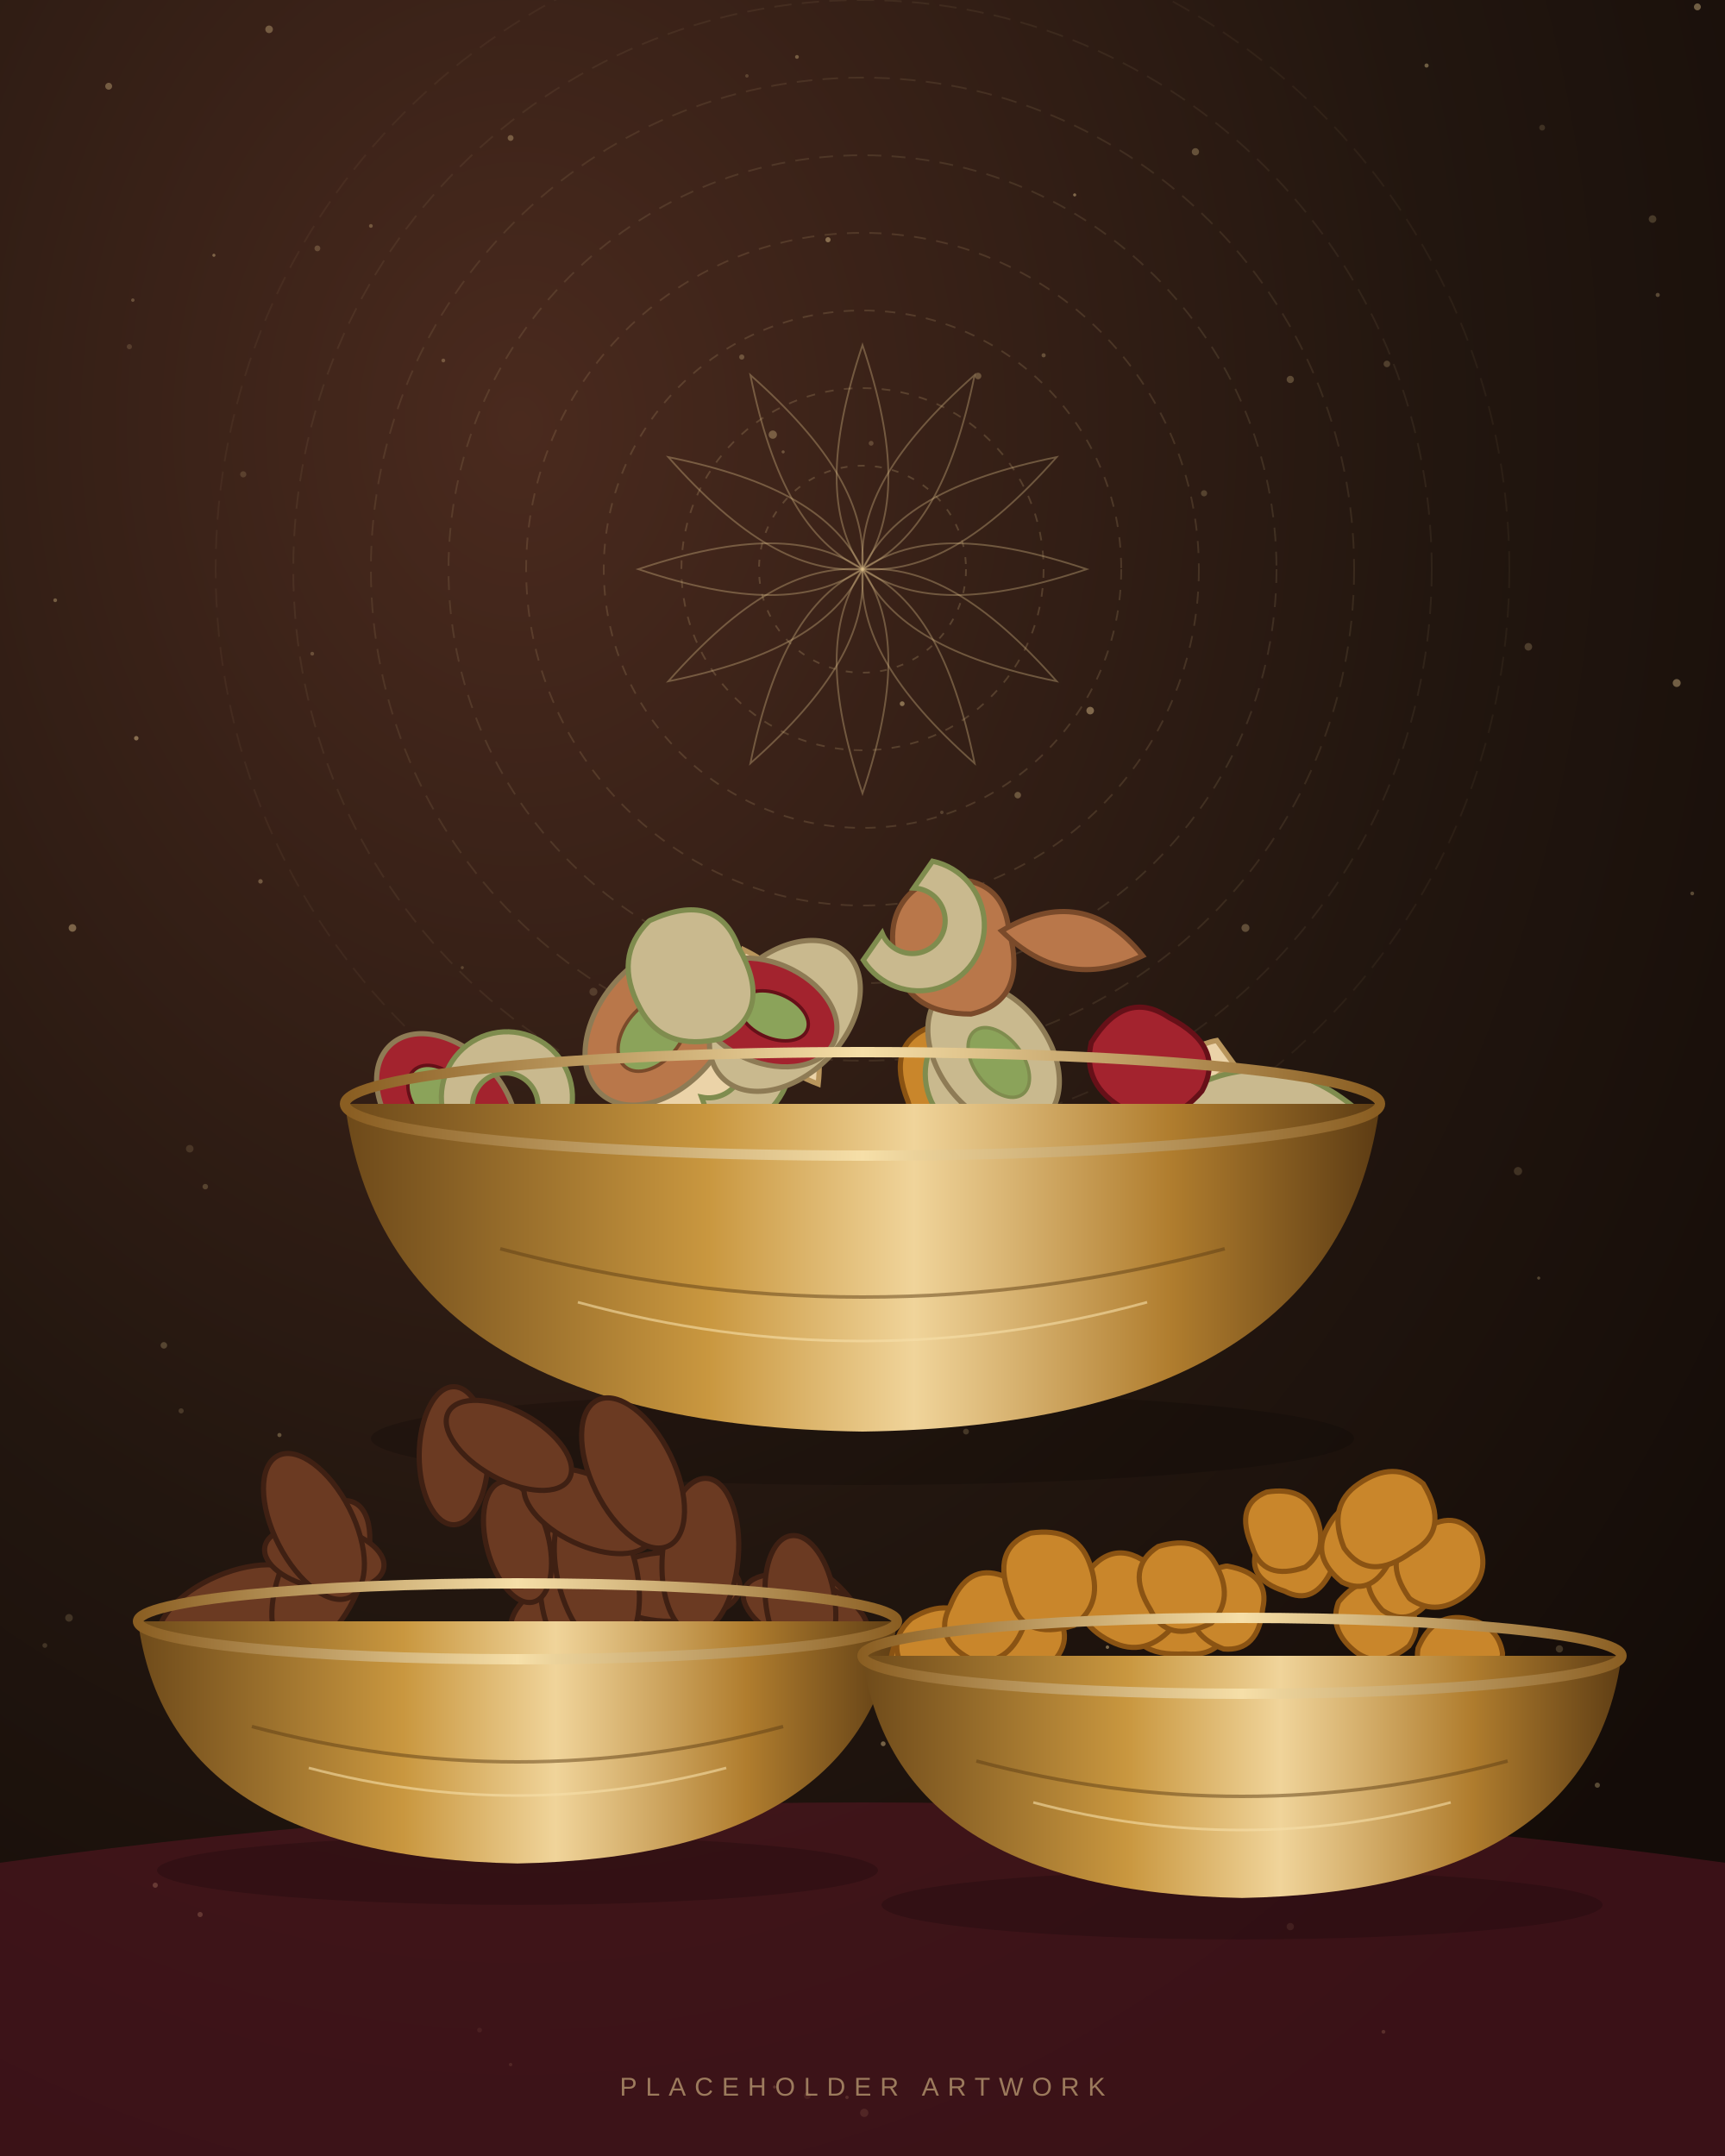
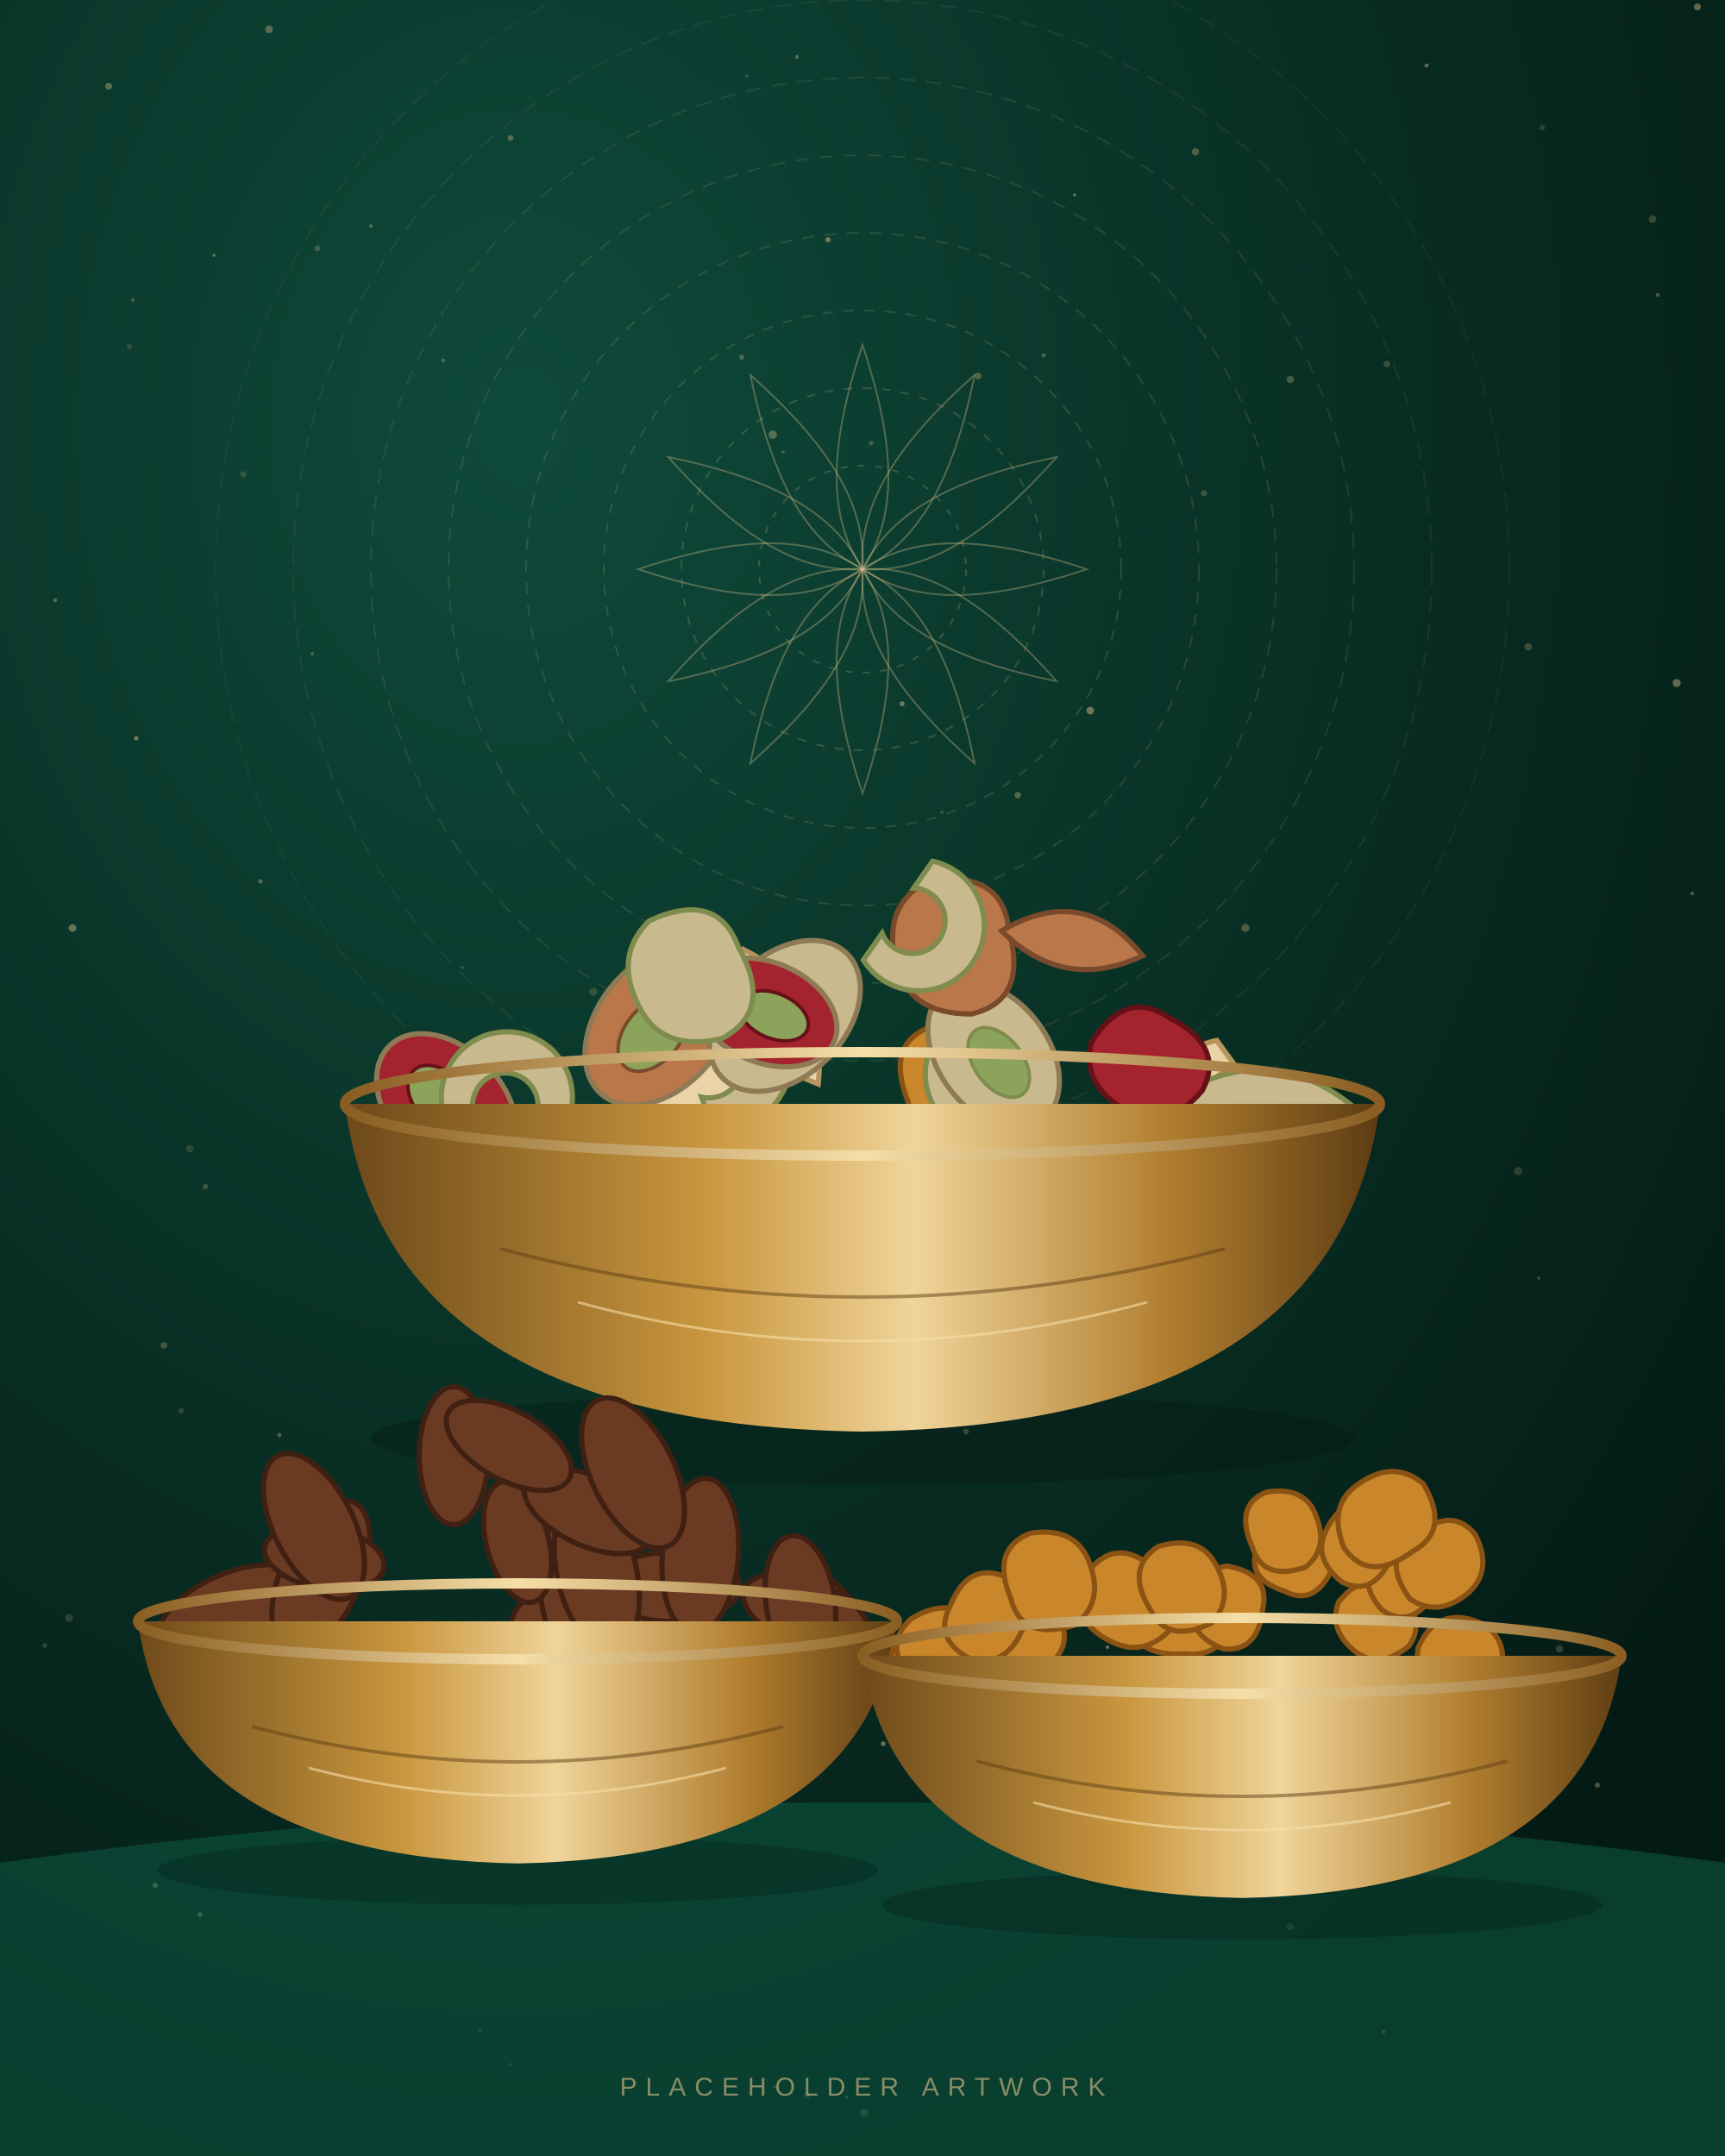
<svg xmlns="http://www.w3.org/2000/svg" viewBox="0 0 1000 1250" role="img" aria-label="Placeholder artwork">
  <defs>
    <linearGradient id="brass" x1="0" y1="0" x2="1" y2="0">
      <stop offset="0" stop-color="#6E4A1A" />
      <stop offset="0.35" stop-color="#C9973F" />
      <stop offset="0.55" stop-color="#F0D49A" />
      <stop offset="0.8" stop-color="#B07D2E" />
      <stop offset="1" stop-color="#5E3D14" />
    </linearGradient>
    <linearGradient id="rim" x1="0" y1="0" x2="1" y2="0">
      <stop offset="0" stop-color="#8A5E22" />
      <stop offset="0.5" stop-color="#F6DFA8" />
      <stop offset="1" stop-color="#8A5E22" />
    </linearGradient>
    <radialGradient id="glow" cx="0.5" cy="0.42" r="0.6">
      <stop offset="0" stop-color="#FFFFFF" stop-opacity="0.75" />
      <stop offset="1" stop-color="#FFFFFF" stop-opacity="0" />
    </radialGradient>
    <radialGradient id="velvet" cx="0.3" cy="0.2" r="0.9">
-       <stop offset="0" stop-color="#4A2A1E" />
-       <stop offset="0.6" stop-color="#22160F" />
-       <stop offset="1" stop-color="#140C08" />
+       <stop offset="0" stop-color="#0F4A3A" />
+       <stop offset="0.6" stop-color="#082C22" />
+       <stop offset="1" stop-color="#041A14" />
    </radialGradient>
  </defs>
  <rect width="1000" height="1250" fill="url(#velvet)" />
  <ellipse cx="500" cy="330" rx="60" ry="60" fill="none" stroke="#DCC08A" stroke-opacity="0.22" stroke-dasharray="4 6" />
  <ellipse cx="500" cy="330" rx="105" ry="105" fill="none" stroke="#DCC08A" stroke-opacity="0.20" stroke-dasharray="5 6" />
  <ellipse cx="500" cy="330" rx="150" ry="150" fill="none" stroke="#DCC08A" stroke-opacity="0.17" stroke-dasharray="6 6" />
  <ellipse cx="500" cy="330" rx="195" ry="195" fill="none" stroke="#DCC08A" stroke-opacity="0.15" stroke-dasharray="7 6" />
  <ellipse cx="500" cy="330" rx="240" ry="240" fill="none" stroke="#DCC08A" stroke-opacity="0.13" stroke-dasharray="8 6" />
  <ellipse cx="500" cy="330" rx="285" ry="285" fill="none" stroke="#DCC08A" stroke-opacity="0.11" stroke-dasharray="9 6" />
  <ellipse cx="500" cy="330" rx="330" ry="330" fill="none" stroke="#DCC08A" stroke-opacity="0.08" stroke-dasharray="10 6" />
  <ellipse cx="500" cy="330" rx="375" ry="375" fill="none" stroke="#DCC08A" stroke-opacity="0.06" stroke-dasharray="11 6" />
  <path transform="rotate(0 500 330)" d="M500 200 C520 260 520 300 500 330 C480 300 480 260 500 200Z" fill="none" stroke="#DCC08A" stroke-opacity="0.35" />
  <path transform="rotate(30 500 330)" d="M500 200 C520 260 520 300 500 330 C480 300 480 260 500 200Z" fill="none" stroke="#DCC08A" stroke-opacity="0.35" />
  <path transform="rotate(60 500 330)" d="M500 200 C520 260 520 300 500 330 C480 300 480 260 500 200Z" fill="none" stroke="#DCC08A" stroke-opacity="0.35" />
  <path transform="rotate(90 500 330)" d="M500 200 C520 260 520 300 500 330 C480 300 480 260 500 200Z" fill="none" stroke="#DCC08A" stroke-opacity="0.35" />
  <path transform="rotate(120 500 330)" d="M500 200 C520 260 520 300 500 330 C480 300 480 260 500 200Z" fill="none" stroke="#DCC08A" stroke-opacity="0.35" />
  <path transform="rotate(150 500 330)" d="M500 200 C520 260 520 300 500 330 C480 300 480 260 500 200Z" fill="none" stroke="#DCC08A" stroke-opacity="0.35" />
  <path transform="rotate(180 500 330)" d="M500 200 C520 260 520 300 500 330 C480 300 480 260 500 200Z" fill="none" stroke="#DCC08A" stroke-opacity="0.35" />
  <path transform="rotate(210 500 330)" d="M500 200 C520 260 520 300 500 330 C480 300 480 260 500 200Z" fill="none" stroke="#DCC08A" stroke-opacity="0.35" />
  <path transform="rotate(240 500 330)" d="M500 200 C520 260 520 300 500 330 C480 300 480 260 500 200Z" fill="none" stroke="#DCC08A" stroke-opacity="0.35" />
  <path transform="rotate(270 500 330)" d="M500 200 C520 260 520 300 500 330 C480 300 480 260 500 200Z" fill="none" stroke="#DCC08A" stroke-opacity="0.35" />
  <path transform="rotate(300 500 330)" d="M500 200 C520 260 520 300 500 330 C480 300 480 260 500 200Z" fill="none" stroke="#DCC08A" stroke-opacity="0.35" />
  <path transform="rotate(330 500 330)" d="M500 200 C520 260 520 300 500 330 C480 300 480 260 500 200Z" fill="none" stroke="#DCC08A" stroke-opacity="0.35" />
  <circle cx="693" cy="88" r="2.1" fill="#DCC08A" opacity="0.33" />
  <circle cx="523" cy="408" r="1.4" fill="#DCC08A" opacity="0.50" />
  <circle cx="296" cy="1197" r="1.0" fill="#DCC08A" opacity="0.24" />
  <circle cx="266" cy="843" r="1.3" fill="#DCC08A" opacity="0.24" />
  <circle cx="110" cy="666" r="2.2" fill="#DCC08A" opacity="0.16" />
  <circle cx="632" cy="412" r="2.2" fill="#DCC08A" opacity="0.47" />
  <circle cx="116" cy="1110" r="1.5" fill="#DCC08A" opacity="0.45" />
  <circle cx="75" cy="201" r="1.5" fill="#DCC08A" opacity="0.18" />
  <circle cx="745" cy="866" r="2.0" fill="#DCC08A" opacity="0.29" />
  <circle cx="674" cy="612" r="1.7" fill="#DCC08A" opacity="0.33" />
  <circle cx="162" cy="832" r="1.2" fill="#DCC08A" opacity="0.34" />
  <circle cx="748" cy="220" r="2.1" fill="#DCC08A" opacity="0.29" />
  <circle cx="141" cy="275" r="1.8" fill="#DCC08A" opacity="0.19" />
  <circle cx="722" cy="938" r="0.8" fill="#DCC08A" opacity="0.31" />
  <circle cx="491" cy="1216" r="1.0" fill="#DCC08A" opacity="0.32" />
  <circle cx="512" cy="1011" r="1.4" fill="#DCC08A" opacity="0.46" />
  <circle cx="886" cy="375" r="2.2" fill="#DCC08A" opacity="0.24" />
  <circle cx="26" cy="954" r="1.4" fill="#DCC08A" opacity="0.19" />
  <circle cx="722" cy="538" r="2.3" fill="#DCC08A" opacity="0.32" />
  <circle cx="460" cy="826" r="1.3" fill="#DCC08A" opacity="0.21" />
  <circle cx="449" cy="616" r="1.3" fill="#DCC08A" opacity="0.42" />
  <circle cx="79" cy="428" r="1.3" fill="#DCC08A" opacity="0.49" />
  <circle cx="430" cy="207" r="1.5" fill="#DCC08A" opacity="0.31" />
  <circle cx="462" cy="33" r="1.1" fill="#DCC08A" opacity="0.38" />
  <circle cx="77" cy="174" r="1.0" fill="#DCC08A" opacity="0.30" />
  <circle cx="904" cy="956" r="2.1" fill="#DCC08A" opacity="0.22" />
  <circle cx="480" cy="139" r="1.5" fill="#DCC08A" opacity="0.48" />
  <circle cx="156" cy="17" r="2.2" fill="#DCC08A" opacity="0.37" />
  <circle cx="296" cy="80" r="1.7" fill="#DCC08A" opacity="0.36" />
  <circle cx="981" cy="518" r="1.1" fill="#DCC08A" opacity="0.33" />
  <circle cx="63" cy="50" r="2.0" fill="#DCC08A" opacity="0.38" />
  <circle cx="215" cy="131" r="1.1" fill="#DCC08A" opacity="0.33" />
  <circle cx="769" cy="1029" r="1.0" fill="#DCC08A" opacity="0.26" />
  <circle cx="525" cy="534" r="1.7" fill="#DCC08A" opacity="0.40" />
  <circle cx="755" cy="626" r="1.8" fill="#DCC08A" opacity="0.39" />
  <circle cx="292" cy="1033" r="1.7" fill="#DCC08A" opacity="0.44" />
  <circle cx="958" cy="127" r="2.2" fill="#DCC08A" opacity="0.23" />
  <circle cx="40" cy="938" r="2.2" fill="#DCC08A" opacity="0.19" />
  <circle cx="605" cy="206" r="1.2" fill="#DCC08A" opacity="0.31" />
  <circle cx="388" cy="664" r="1.3" fill="#DCC08A" opacity="0.22" />
  <circle cx="880" cy="679" r="2.4" fill="#DCC08A" opacity="0.18" />
  <circle cx="683" cy="1083" r="1.5" fill="#DCC08A" opacity="0.37" />
  <circle cx="892" cy="741" r="0.9" fill="#DCC08A" opacity="0.30" />
  <circle cx="468" cy="1215" r="2.0" fill="#DCC08A" opacity="0.17" />
  <circle cx="268" cy="561" r="0.9" fill="#DCC08A" opacity="0.23" />
  <circle cx="32" cy="348" r="1.1" fill="#DCC08A" opacity="0.38" />
  <circle cx="567" cy="218" r="1.9" fill="#DCC08A" opacity="0.33" />
  <circle cx="894" cy="74" r="1.7" fill="#DCC08A" opacity="0.17" />
  <circle cx="698" cy="286" r="1.8" fill="#DCC08A" opacity="0.24" />
  <circle cx="748" cy="1117" r="2.1" fill="#DCC08A" opacity="0.25" />
  <circle cx="151" cy="511" r="1.3" fill="#DCC08A" opacity="0.36" />
  <circle cx="454" cy="262" r="0.9" fill="#DCC08A" opacity="0.31" />
  <circle cx="560" cy="830" r="1.7" fill="#DCC08A" opacity="0.27" />
  <circle cx="804" cy="211" r="1.9" fill="#DCC08A" opacity="0.24" />
  <circle cx="354" cy="942" r="2.3" fill="#DCC08A" opacity="0.23" />
  <circle cx="458" cy="622" r="0.9" fill="#DCC08A" opacity="0.45" />
  <circle cx="448" cy="252" r="2.4" fill="#DCC08A" opacity="0.37" />
  <circle cx="505" cy="257" r="1.4" fill="#DCC08A" opacity="0.25" />
  <circle cx="358" cy="927" r="0.9" fill="#DCC08A" opacity="0.30" />
  <circle cx="590" cy="461" r="1.9" fill="#DCC08A" opacity="0.34" />
  <circle cx="105" cy="818" r="1.5" fill="#DCC08A" opacity="0.20" />
  <circle cx="546" cy="471" r="1.0" fill="#DCC08A" opacity="0.22" />
  <circle cx="622" cy="977" r="0.9" fill="#DCC08A" opacity="0.41" />
  <circle cx="449" cy="1210" r="0.9" fill="#DCC08A" opacity="0.39" />
  <circle cx="984" cy="4" r="2.0" fill="#DCC08A" opacity="0.44" />
  <circle cx="961" cy="171" r="1.2" fill="#DCC08A" opacity="0.32" />
  <circle cx="759" cy="1066" r="1.4" fill="#DCC08A" opacity="0.49" />
  <circle cx="433" cy="44" r="1.0" fill="#DCC08A" opacity="0.21" />
  <circle cx="827" cy="38" r="1.2" fill="#DCC08A" opacity="0.42" />
  <circle cx="501" cy="1225" r="2.4" fill="#DCC08A" opacity="0.24" />
  <circle cx="184" cy="144" r="1.7" fill="#DCC08A" opacity="0.26" />
  <circle cx="124" cy="148" r="0.9" fill="#DCC08A" opacity="0.42" />
  <circle cx="90" cy="1093" r="1.5" fill="#DCC08A" opacity="0.49" />
  <circle cx="95" cy="780" r="1.9" fill="#DCC08A" opacity="0.26" />
  <circle cx="344" cy="575" r="2.3" fill="#DCC08A" opacity="0.19" />
  <circle cx="623" cy="113" r="0.9" fill="#DCC08A" opacity="0.47" />
  <circle cx="119" cy="688" r="1.6" fill="#DCC08A" opacity="0.24" />
  <circle cx="642" cy="955" r="1.0" fill="#DCC08A" opacity="0.49" />
  <circle cx="802" cy="1178" r="1.1" fill="#DCC08A" opacity="0.36" />
  <circle cx="278" cy="1177" r="1.4" fill="#DCC08A" opacity="0.16" />
  <circle cx="550" cy="1005" r="2.1" fill="#DCC08A" opacity="0.16" />
  <circle cx="736" cy="994" r="1.2" fill="#DCC08A" opacity="0.36" />
  <circle cx="181" cy="379" r="1.1" fill="#DCC08A" opacity="0.28" />
  <circle cx="733" cy="1094" r="0.9" fill="#DCC08A" opacity="0.48" />
  <circle cx="257" cy="209" r="1.1" fill="#DCC08A" opacity="0.32" />
  <circle cx="926" cy="1035" r="1.5" fill="#DCC08A" opacity="0.34" />
  <circle cx="611" cy="1079" r="1.5" fill="#DCC08A" opacity="0.36" />
  <circle cx="325" cy="1068" r="1.0" fill="#DCC08A" opacity="0.38" />
  <circle cx="972" cy="396" r="2.3" fill="#DCC08A" opacity="0.44" />
  <circle cx="42" cy="538" r="2.2" fill="#DCC08A" opacity="0.44" />
-   <path d="M0,1080 Q500,1010 1000,1080 L1000,1250 L0,1250Z" fill="#5A1622" opacity="0.55" />
+   <path d="M0,1080 Q500,1010 1000,1080 L1000,1250 L0,1250Z" fill="#0D5A44" opacity="0.55" />
  <path transform="rotate(54 715 642)" d="M678,627 A41,41 0 1 0 752,627 L732,627 A20,20 0 1 1 698,627Z" fill="#EBD3A8" stroke="#B8955C" stroke-width="3" />
  <g transform="rotate(227 259 641)">
    <ellipse cx="259" cy="641" rx="48" ry="33" fill="#A3232E" stroke="#8E7B55" stroke-width="3" />
    <ellipse cx="264" cy="641" rx="23" ry="15" fill="#8BA35A" stroke="#661018" stroke-width="2" />
  </g>
  <path transform="rotate(185 735 639)" d="M683,639 Q735,595 787,639 Q735,676 683,639Z" fill="#C9B98E" stroke="#7F8C4E" stroke-width="3" />
  <path transform="rotate(191 293 638)" d="M258,624 A38,38 0 1 0 327,624 L308,624 A19,19 0 1 1 277,624Z" fill="#C9B98E" stroke="#7F8C4E" stroke-width="3" />
  <path transform="rotate(242 552 625)" d="M516,625 q7,-36 36,-29 q36,4 32,32 q-11,29 -36,25 q-29,-4 -32,-29Z" fill="#C9862B" stroke="#8A5313" stroke-width="3" />
  <path transform="rotate(128 577 624)" d="M543,611 A38,38 0 1 0 612,611 L593,611 A19,19 0 1 1 562,611Z" fill="#C9B98E" stroke="#7F8C4E" stroke-width="3" />
  <path transform="rotate(21 667 618)" d="M630,618 q7,-37 37,-30 q37,4 33,33 q-11,30 -37,26 q-30,-4 -33,-30Z" fill="#A3232E" stroke="#661018" stroke-width="3" />
  <path transform="rotate(315 402 615)" d="M360,615 q8,-42 42,-34 q42,4 38,38 q-13,34 -42,30 q-34,-4 -38,-34Z" fill="#EBD3A8" stroke="#B8955C" stroke-width="3" />
  <path transform="rotate(250 415 615)" d="M378,600 A41,41 0 1 0 452,600 L432,600 A20,20 0 1 1 398,600Z" fill="#C9B98E" stroke="#7F8C4E" stroke-width="3" />
  <g transform="rotate(53 576 612)">
    <ellipse cx="576" cy="612" rx="47" ry="32" fill="#C9B98E" stroke="#8E7B55" stroke-width="3" />
    <ellipse cx="581" cy="612" rx="23" ry="14" fill="#8BA35A" stroke="#7F8C4E" stroke-width="2" />
  </g>
  <g transform="rotate(130 383 594)">
    <ellipse cx="383" cy="594" rx="53" ry="36" fill="#B9774A" stroke="#8E7B55" stroke-width="3" />
    <ellipse cx="390" cy="594" rx="25" ry="16" fill="#8BA35A" stroke="#7A4A2A" stroke-width="2" />
  </g>
  <path transform="rotate(241 453 590)" d="M409,590 Q453,553 498,590 Q453,621 409,590Z" fill="#EBD3A8" stroke="#B8955C" stroke-width="3" />
  <g transform="rotate(135 455 589)">
    <ellipse cx="455" cy="589" rx="51" ry="35" fill="#C9B98E" stroke="#8E7B55" stroke-width="3" />
    <ellipse cx="461" cy="589" rx="24" ry="15" fill="#8BA35A" stroke="#7F8C4E" stroke-width="2" />
  </g>
  <g transform="rotate(23 444 587)">
    <ellipse cx="444" cy="587" rx="43" ry="29" fill="#A3232E" stroke="#8E7B55" stroke-width="3" />
    <ellipse cx="449" cy="587" rx="21" ry="13" fill="#8BA35A" stroke="#661018" stroke-width="2" />
  </g>
  <path transform="rotate(55 401 568)" d="M359,568 q8,-42 42,-33 q42,4 38,38 q-13,33 -42,29 q-33,-4 -38,-33Z" fill="#C9B98E" stroke="#7F8C4E" stroke-width="3" />
  <path transform="rotate(69 553 551)" d="M510,551 q9,-43 43,-34 q43,4 38,38 q-13,34 -43,30 q-34,-4 -38,-34Z" fill="#B9774A" stroke="#7A4A2A" stroke-width="3" />
  <path transform="rotate(10 622 547)" d="M580,547 Q622,511 663,547 Q622,576 580,547Z" fill="#B9774A" stroke="#7A4A2A" stroke-width="3" />
  <path transform="rotate(305 532 536)" d="M497,522 A38,38 0 1 0 567,522 L548,522 A19,19 0 1 1 516,522Z" fill="#C9B98E" stroke="#7F8C4E" stroke-width="3" />
  <ellipse cx="500" cy="834.0" rx="285" ry="27" fill="#000" opacity="0.18" />
  <path d="M200,640 Q224,826.0 500,830.0 Q776,826.0 800,640Z" fill="url(#brass)" />
  <path d="M290,724 Q500,780 710,724" stroke="#5E3D14" stroke-width="2" fill="none" opacity="0.5" />
  <path d="M335,755 Q500,800 665,755" stroke="#F6DFA8" stroke-width="1.5" fill="none" opacity="0.6" />
  <ellipse cx="500" cy="640" rx="300" ry="30.0" fill="none" stroke="url(#rim)" stroke-width="6" />
  <ellipse transform="rotate(56 479 945)" cx="479" cy="945" rx="44" ry="22" fill="#6B3A22" stroke="#3F2013" stroke-width="3" />
  <ellipse transform="rotate(201 467 935)" cx="467" cy="935" rx="38" ry="19" fill="#6B3A22" stroke="#3F2013" stroke-width="3" />
  <ellipse transform="rotate(337 135 935)" cx="135" cy="935" rx="46" ry="23" fill="#6B3A22" stroke="#3F2013" stroke-width="3" />
  <ellipse transform="rotate(339 337 932)" cx="337" cy="932" rx="43" ry="22" fill="#6B3A22" stroke="#3F2013" stroke-width="3" />
  <ellipse transform="rotate(262 464 929)" cx="464" cy="929" rx="39" ry="20" fill="#6B3A22" stroke="#3F2013" stroke-width="3" />
  <ellipse transform="rotate(293 389 927)" cx="389" cy="927" rx="44" ry="22" fill="#6B3A22" stroke="#3F2013" stroke-width="3" />
  <ellipse transform="rotate(180 389 920)" cx="389" cy="920" rx="40" ry="20" fill="#6B3A22" stroke="#3F2013" stroke-width="3" />
  <ellipse transform="rotate(91 336 915)" cx="336" cy="915" rx="46" ry="23" fill="#6B3A22" stroke="#3F2013" stroke-width="3" />
  <ellipse transform="rotate(114 186 914)" cx="186" cy="914" rx="47" ry="23" fill="#6B3A22" stroke="#3F2013" stroke-width="3" />
  <ellipse transform="rotate(257 346 912)" cx="346" cy="912" rx="46" ry="23" fill="#6B3A22" stroke="#3F2013" stroke-width="3" />
  <ellipse transform="rotate(190 188 903)" cx="188" cy="903" rx="35" ry="18" fill="#6B3A22" stroke="#3F2013" stroke-width="3" />
  <ellipse transform="rotate(275 406 902)" cx="406" cy="902" rx="45" ry="22" fill="#6B3A22" stroke="#3F2013" stroke-width="3" />
  <ellipse transform="rotate(75 300 894)" cx="300" cy="894" rx="36" ry="18" fill="#6B3A22" stroke="#3F2013" stroke-width="3" />
  <ellipse transform="rotate(243 182 885)" cx="182" cy="885" rx="46" ry="23" fill="#6B3A22" stroke="#3F2013" stroke-width="3" />
  <ellipse transform="rotate(25 341 876)" cx="341" cy="876" rx="40" ry="20" fill="#6B3A22" stroke="#3F2013" stroke-width="3" />
  <ellipse transform="rotate(64 367 854)" cx="367" cy="854" rx="47" ry="24" fill="#6B3A22" stroke="#3F2013" stroke-width="3" />
  <ellipse transform="rotate(270 263 844)" cx="263" cy="844" rx="40" ry="20" fill="#6B3A22" stroke="#3F2013" stroke-width="3" />
  <ellipse transform="rotate(209 295 838)" cx="295" cy="838" rx="40" ry="20" fill="#6B3A22" stroke="#3F2013" stroke-width="3" />
  <ellipse cx="300" cy="1084.4" rx="209" ry="20" fill="#000" opacity="0.18" />
  <path d="M80,940 Q98,1076.4 300,1080.4 Q502,1076.4 520,940Z" fill="url(#brass)" />
  <path d="M146,1001 Q300,1042 454,1001" stroke="#5E3D14" stroke-width="2" fill="none" opacity="0.5" />
  <path d="M179,1025 Q300,1057 421,1025" stroke="#F6DFA8" stroke-width="1.5" fill="none" opacity="0.6" />
  <ellipse cx="300" cy="940" rx="220" ry="22.0" fill="none" stroke="url(#rim)" stroke-width="6" />
  <path transform="rotate(87 539 967)" d="M511,967 q6,-29 29,-23 q29,3 26,26 q-9,23 -29,20 q-23,-3 -26,-23Z" fill="#C9862B" stroke="#8A5313" stroke-width="3" />
  <path transform="rotate(219 549 959)" d="M518,959 q6,-32 32,-25 q32,3 28,28 q-9,25 -32,22 q-25,-3 -28,-25Z" fill="#C9862B" stroke="#8A5313" stroke-width="3" />
  <path transform="rotate(181 845 959)" d="M819,959 q5,-26 26,-20 q26,3 23,23 q-8,20 -26,18 q-20,-3 -23,-20Z" fill="#C9862B" stroke="#8A5313" stroke-width="3" />
  <path transform="rotate(84 587 957)" d="M561,957 q5,-26 26,-21 q26,3 23,23 q-8,21 -26,18 q-21,-3 -23,-21Z" fill="#C9862B" stroke="#8A5313" stroke-width="3" />
  <path transform="rotate(35 591 946)" d="M562,946 q6,-29 29,-23 q29,3 26,26 q-9,23 -29,20 q-23,-3 -26,-23Z" fill="#C9862B" stroke="#8A5313" stroke-width="3" />
  <path transform="rotate(29 799 941)" d="M773,941 q5,-25 25,-20 q25,3 23,23 q-8,20 -25,18 q-20,-3 -23,-20Z" fill="#C9862B" stroke="#8A5313" stroke-width="3" />
  <path transform="rotate(285 572 937)" d="M545,937 q5,-27 27,-22 q27,3 25,25 q-8,22 -27,19 q-22,-3 -25,-22Z" fill="#C9862B" stroke="#8A5313" stroke-width="3" />
  <path transform="rotate(171 684 934)" d="M653,934 q6,-32 32,-25 q32,3 28,28 q-9,25 -32,22 q-25,-3 -28,-25Z" fill="#C9862B" stroke="#8A5313" stroke-width="3" />
  <path transform="rotate(89 712 933)" d="M687,933 q5,-25 25,-20 q25,3 23,23 q-8,20 -25,18 q-20,-3 -23,-20Z" fill="#C9862B" stroke="#8A5313" stroke-width="3" />
  <path transform="rotate(20 655 929)" d="M624,929 q6,-32 32,-25 q32,3 28,28 q-9,25 -32,22 q-25,-3 -28,-25Z" fill="#C9862B" stroke="#8A5313" stroke-width="3" />
  <path transform="rotate(232 685 919)" d="M657,919 q6,-28 28,-23 q28,3 26,26 q-9,23 -28,20 q-23,-3 -26,-23Z" fill="#C9862B" stroke="#8A5313" stroke-width="3" />
  <path transform="rotate(118 813 916)" d="M788,916 q5,-24 24,-20 q24,2 22,22 q-7,20 -24,17 q-20,-2 -22,-20Z" fill="#C9862B" stroke="#8A5313" stroke-width="3" />
  <path transform="rotate(242 608 915)" d="M577,915 q6,-31 31,-25 q31,3 28,28 q-9,25 -31,22 q-25,-3 -28,-25Z" fill="#C9862B" stroke="#8A5313" stroke-width="3" />
  <path transform="rotate(313 836 906)" d="M808,906 q6,-28 28,-22 q28,3 25,25 q-8,22 -28,20 q-22,-3 -25,-22Z" fill="#C9862B" stroke="#8A5313" stroke-width="3" />
  <path transform="rotate(193 749 904)" d="M725,904 q5,-24 24,-19 q24,2 21,21 q-7,19 -24,17 q-19,-2 -21,-19Z" fill="#C9862B" stroke="#8A5313" stroke-width="3" />
  <path transform="rotate(108 787 896)" d="M761,896 q5,-26 26,-21 q26,3 23,23 q-8,21 -26,18 q-21,-3 -23,-21Z" fill="#C9862B" stroke="#8A5313" stroke-width="3" />
  <path transform="rotate(240 744 886)" d="M718,886 q5,-26 26,-21 q26,3 23,23 q-8,21 -26,18 q-21,-3 -23,-21Z" fill="#C9862B" stroke="#8A5313" stroke-width="3" />
  <path transform="rotate(138 802 881)" d="M771,881 q6,-31 31,-25 q31,3 28,28 q-9,25 -31,22 q-25,-3 -28,-25Z" fill="#C9862B" stroke="#8A5313" stroke-width="3" />
  <ellipse cx="720" cy="1104.4" rx="209" ry="20" fill="#000" opacity="0.18" />
  <path d="M500,960 Q518,1096.4 720,1100.4 Q922,1096.4 940,960Z" fill="url(#brass)" />
  <path d="M566,1021 Q720,1062 874,1021" stroke="#5E3D14" stroke-width="2" fill="none" opacity="0.5" />
  <path d="M599,1045 Q720,1077 841,1045" stroke="#F6DFA8" stroke-width="1.5" fill="none" opacity="0.6" />
  <ellipse cx="720" cy="960" rx="220" ry="22.0" fill="none" stroke="url(#rim)" stroke-width="6" />
  <text x="500" y="1215" text-anchor="middle" font-family="Arial, sans-serif" font-size="15" letter-spacing="5" fill="#DCC08A" opacity="0.6">PLACEHOLDER ARTWORK</text>
</svg>
